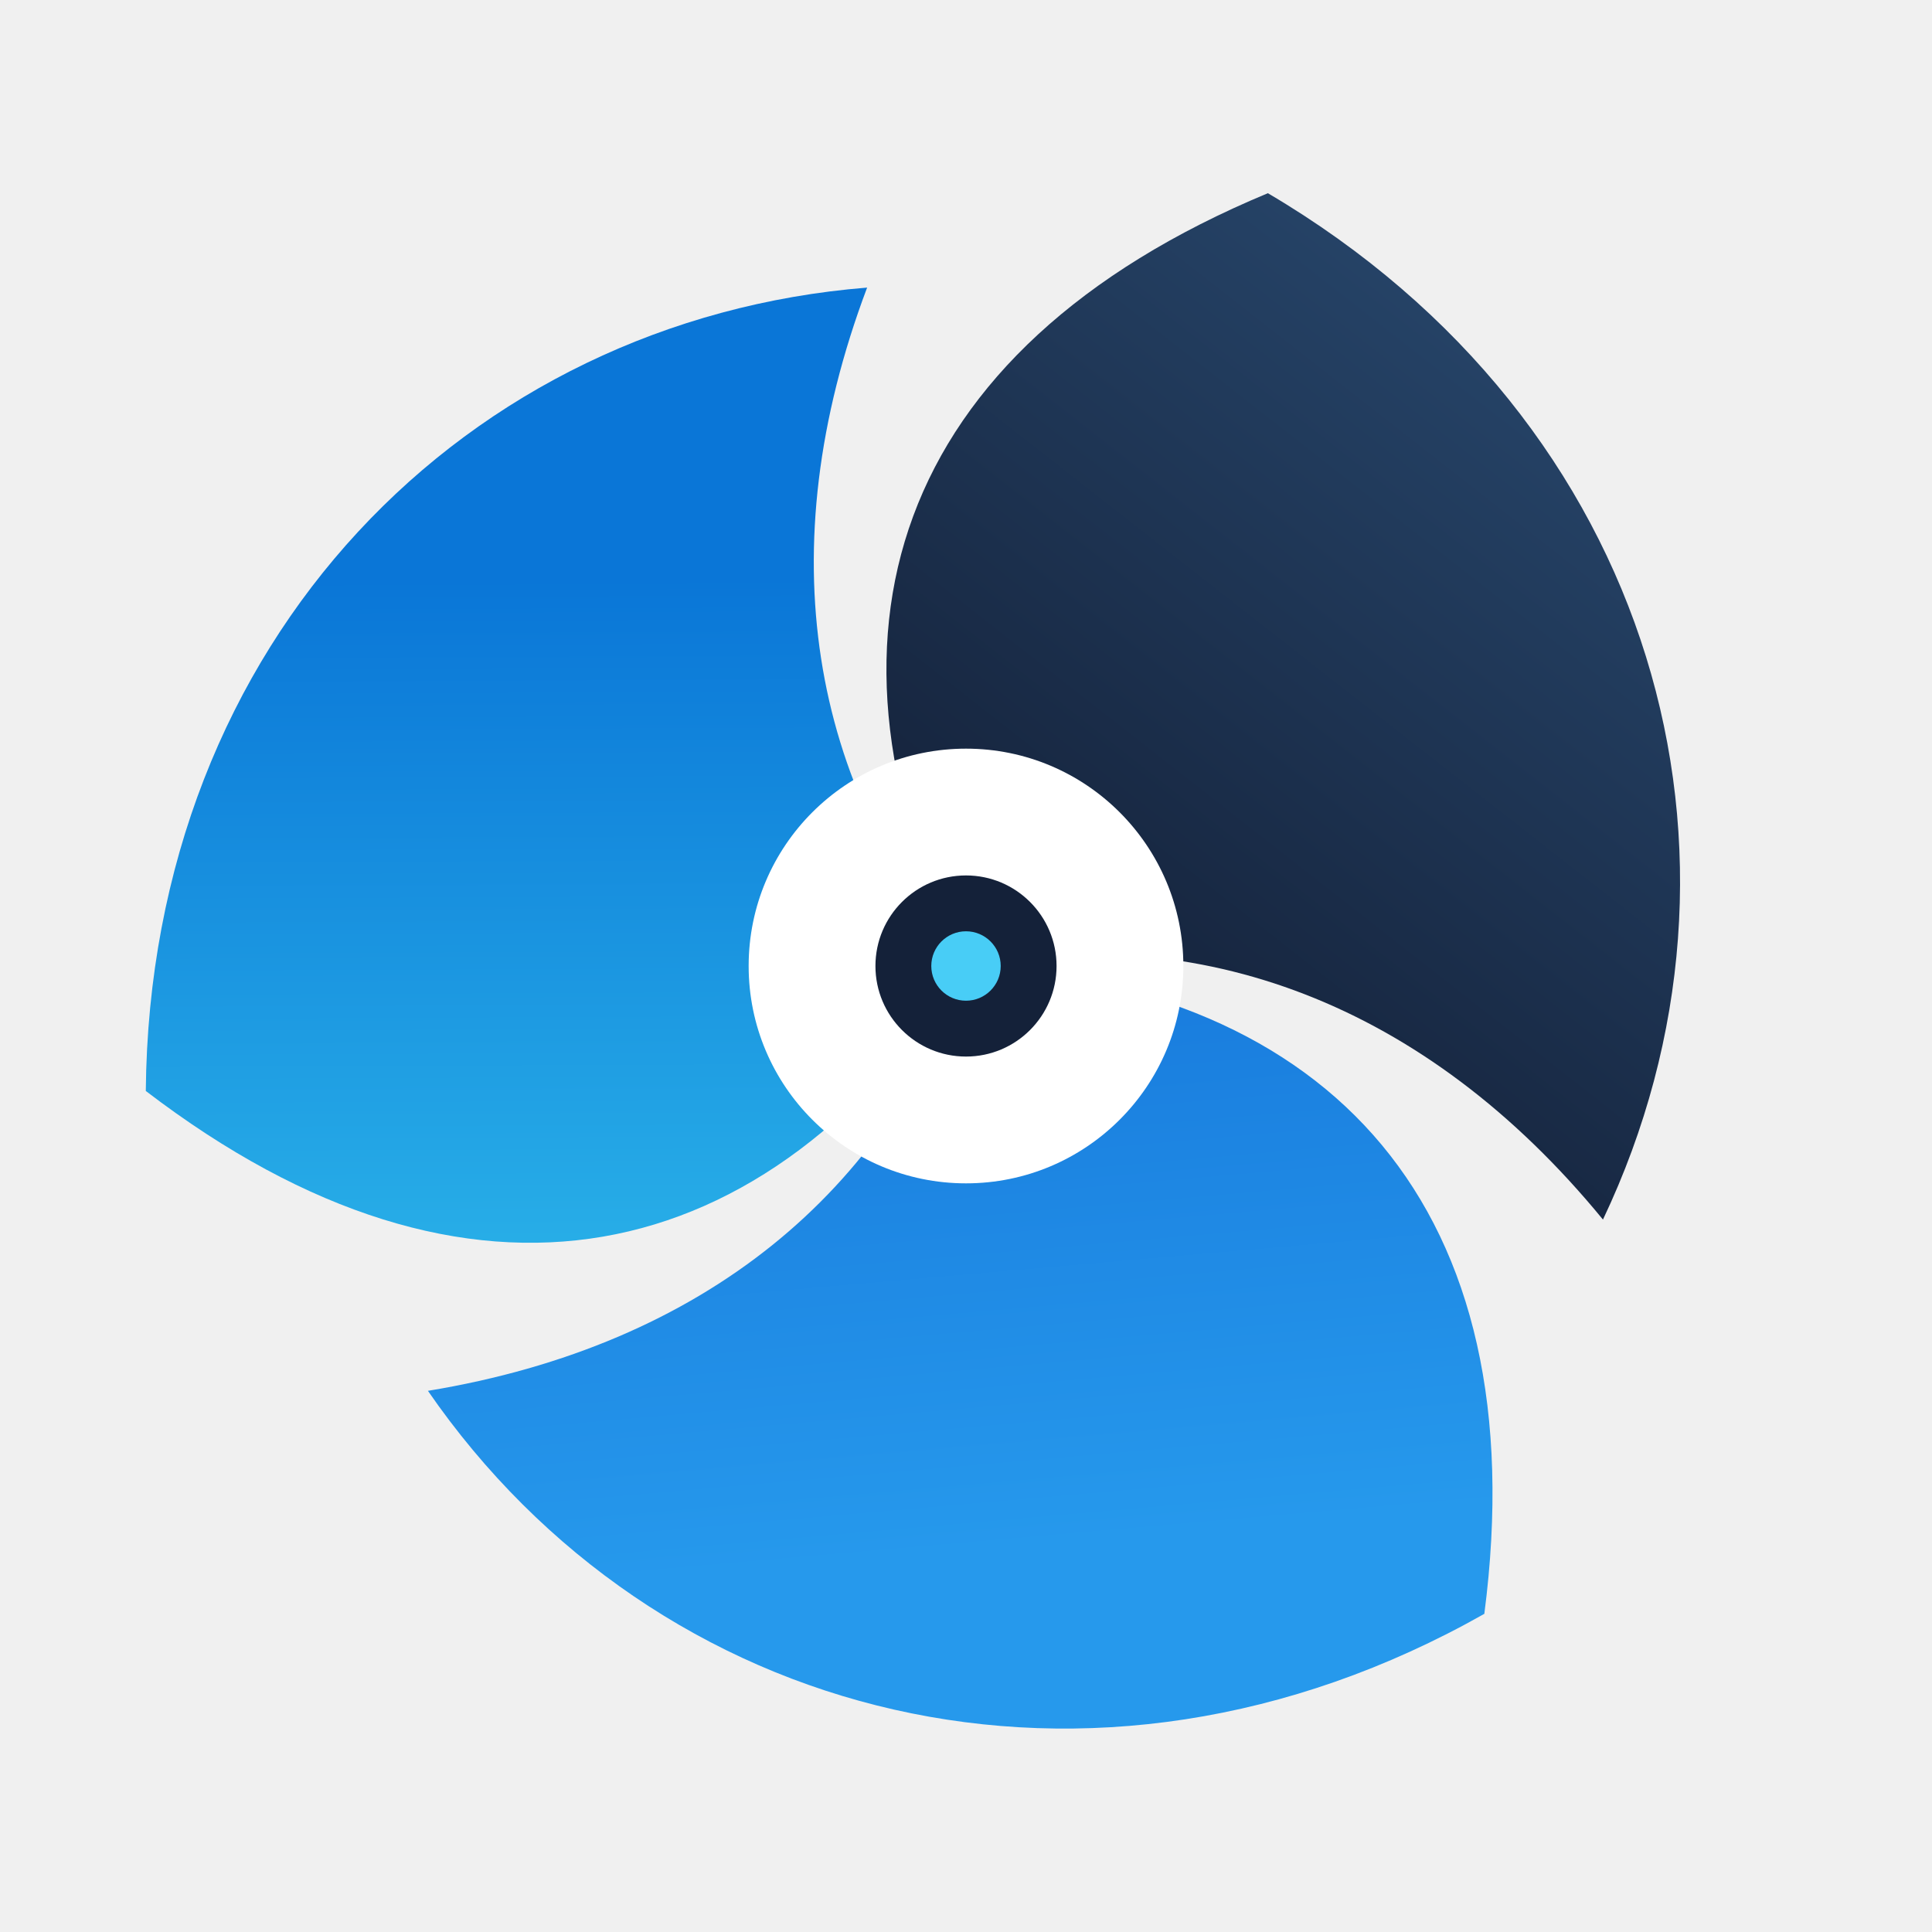
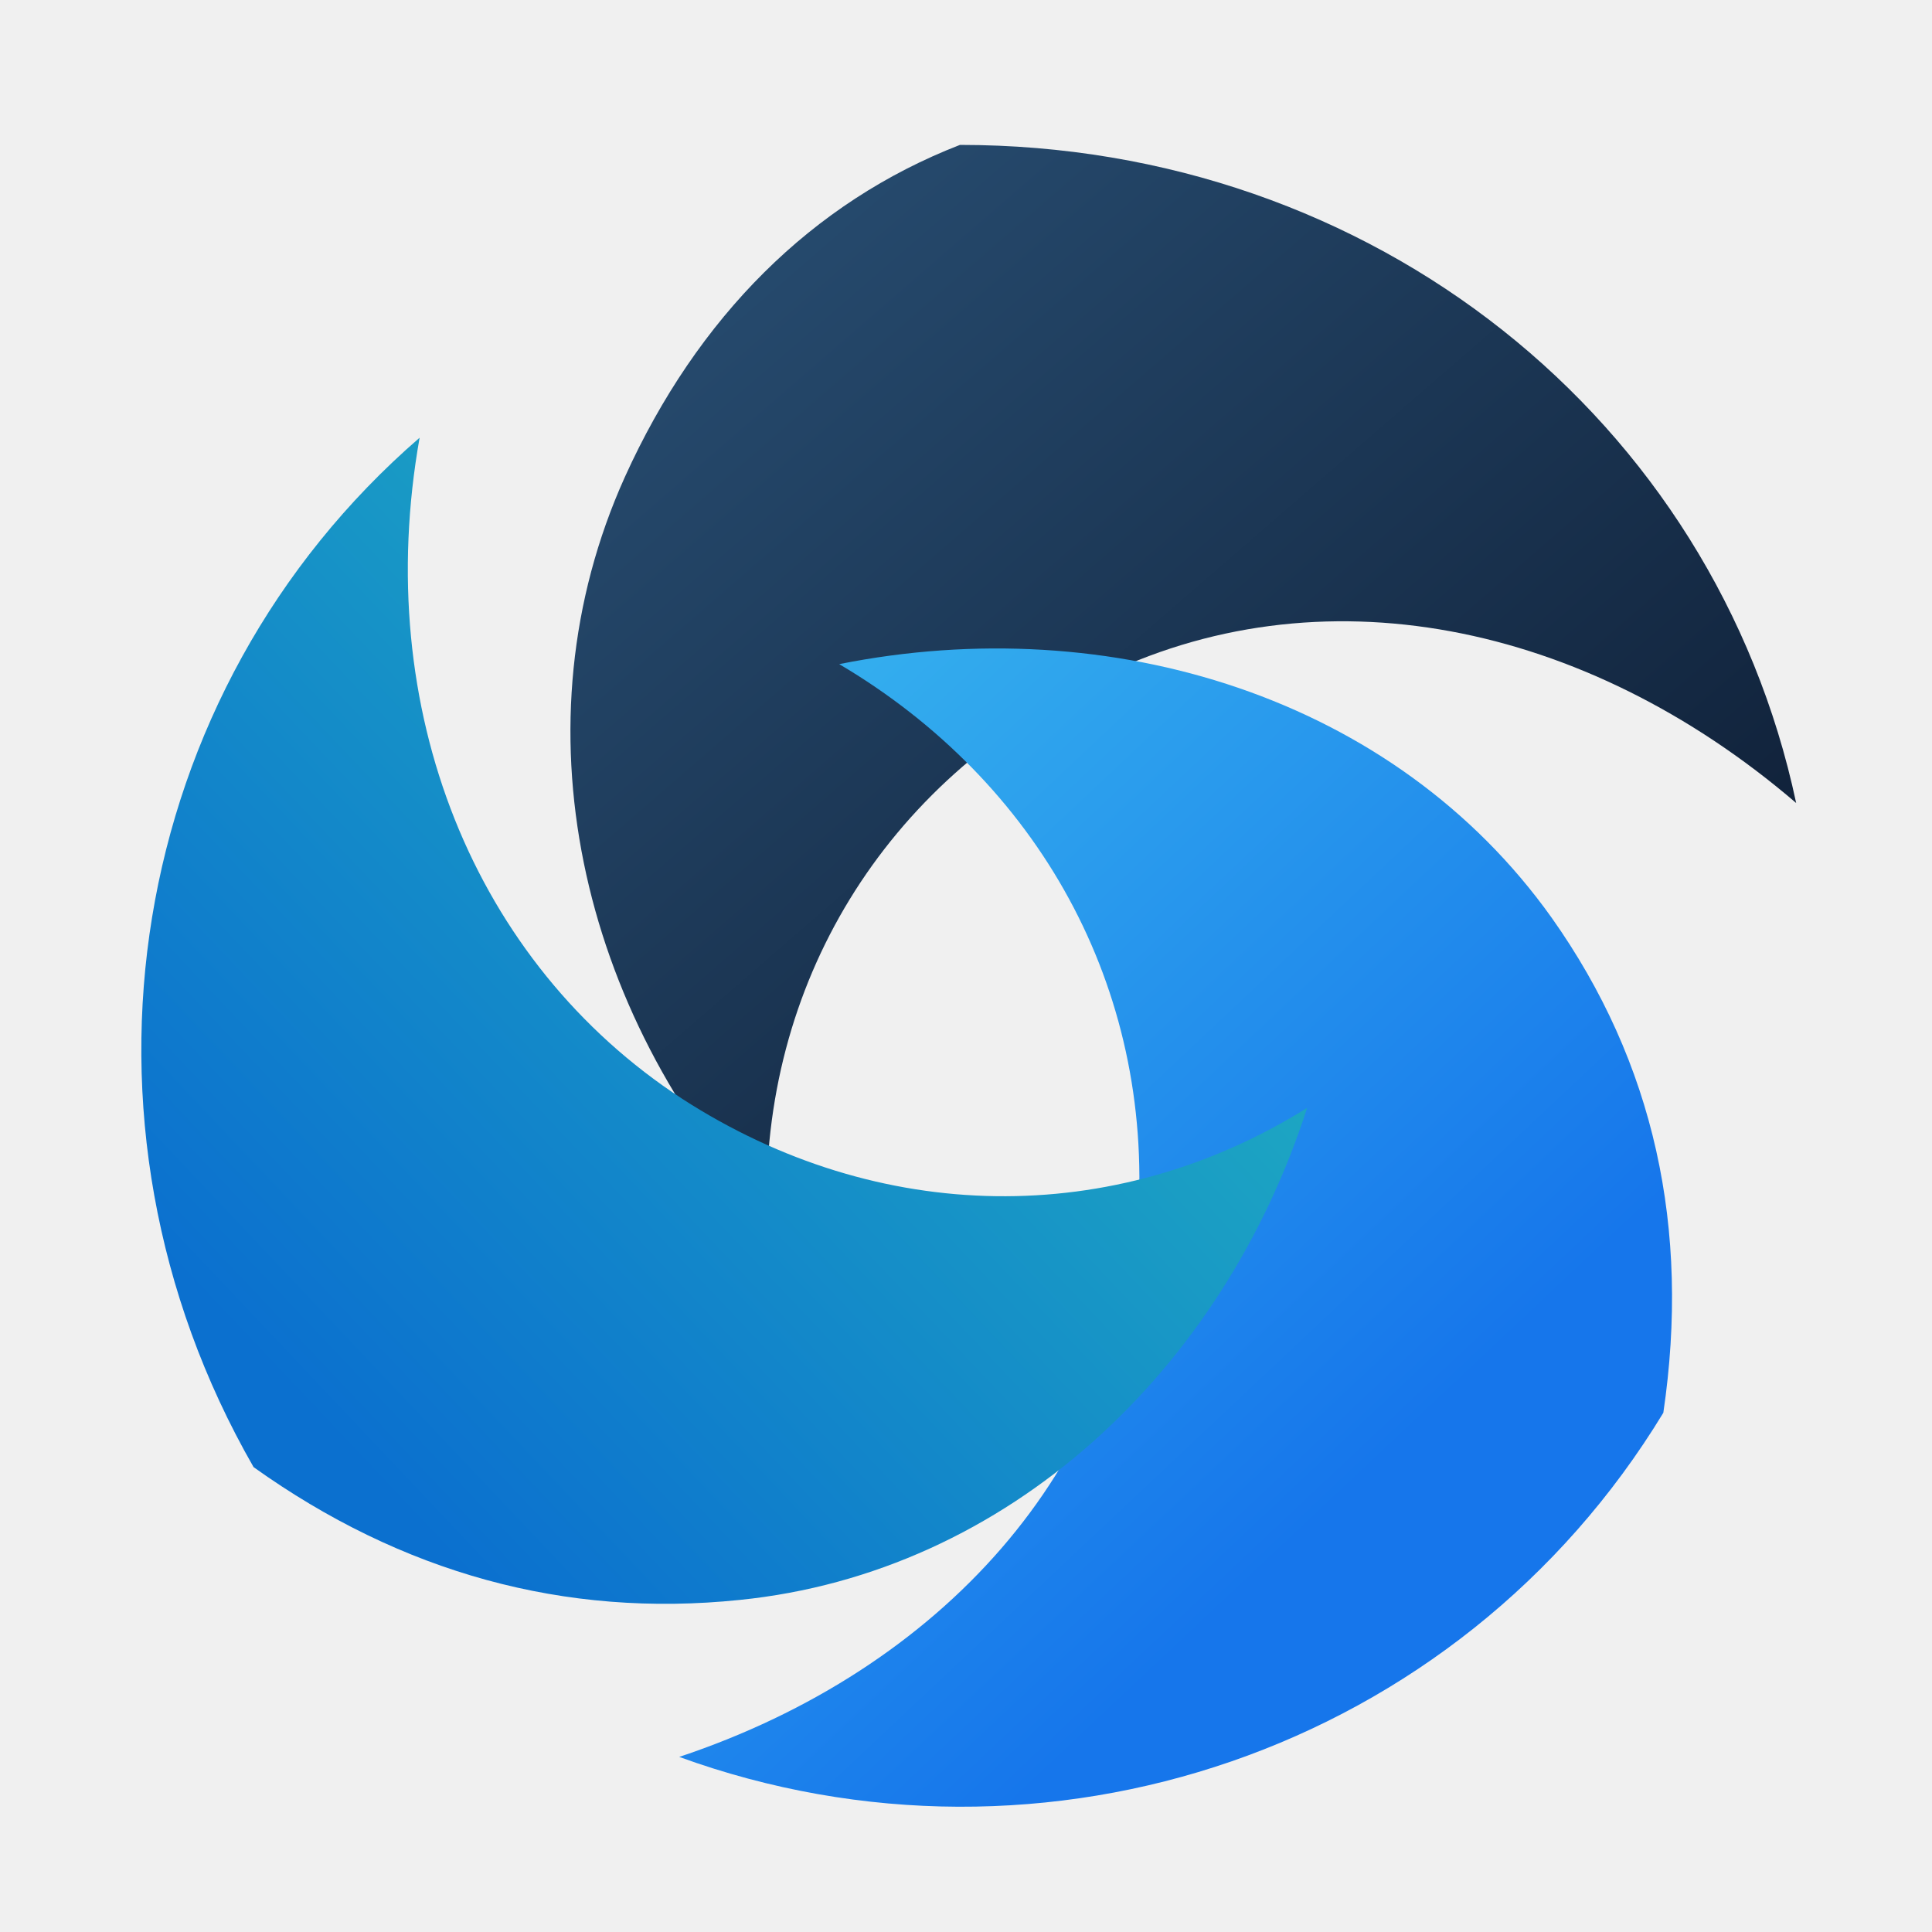
<svg xmlns="http://www.w3.org/2000/svg" viewBox="0 0 64 64" role="img" aria-labelledby="title desc">
  <defs>
-     <linearGradient id="navyFlow" x1="30" y1="30" x2="48" y2="7" gradientUnits="userSpaceOnUse">
-       <stop stop-color="#142139" />
-       <stop offset="1" stop-color="#27466b" />
+     <linearGradient id="flowNavy" x1="26" y1="5" x2="52" y2="35" gradientUnits="userSpaceOnUse">
+       <stop stop-color="#274c70" />
+       <stop offset="1" stop-color="#102139" />
    </linearGradient>
-     <linearGradient id="blueFlow" x1="20" y1="45" x2="50" y2="24" gradientUnits="userSpaceOnUse">
-       <stop stop-color="#0c5fcf" />
-       <stop offset="1" stop-color="#2699ec" />
+     <linearGradient id="flowBlue" x1="10" y1="18" x2="42" y2="52" gradientUnits="userSpaceOnUse">
+       <stop stop-color="#42c9ef" />
+       <stop offset="1" stop-color="#1676eb" />
    </linearGradient>
-     <linearGradient id="lightFlow" x1="8" y1="35" x2="36" y2="51" gradientUnits="userSpaceOnUse">
-       <stop stop-color="#35c7ef" />
-       <stop offset="1" stop-color="#0a76d7" />
+     <linearGradient id="flowTeal" x1="18" y1="55" x2="55" y2="20" gradientUnits="userSpaceOnUse">
+       <stop stop-color="#0b70cf" />
+       <stop offset="1" stop-color="#28c8ba" />
    </linearGradient>
  </defs>
-   <path d="M32 32C26.5 21.2 29.5 11.6 42 6.4c12.9 7.6 16.8 22 11.1 34C47.2 33.2 39.7 30.5 32 32Z" fill="url(#navyFlow)" />
-   <path d="M32 32C26.5 21.2 29.5 11.6 42 6.4c12.9 7.6 16.8 22 11.1 34C47.2 33.2 39.7 30.5 32 32Z" fill="url(#blueFlow)" transform="rotate(120 32 32)" />
-   <path d="M32 32C26.5 21.2 29.5 11.6 42 6.4c12.9 7.6 16.8 22 11.1 34C47.2 33.2 39.7 30.5 32 32Z" fill="url(#lightFlow)" transform="rotate(240 32 32)" />
-   <circle cx="32" cy="32" r="7.2" fill="#fff" />
-   <circle cx="32" cy="32" r="3" fill="#142139" />
-   <circle cx="32" cy="32" r="1.15" fill="#48cdf6" />
+   <path d="M31.8 4.8c13.7 0 25 9.1 27.7 21.8-7-6-15.8-7.8-23.2-4.1-7 3.4-11.1 10.1-10.9 17.8-6.2-6.8-8.4-16.3-4.7-24.5 2.4-5.3 6.2-9.1 11.1-11Z" fill="url(#flowNavy)" />
+   <path d="M55.1 46.8C48.3 58 34.6 62.6 22.5 58.2c8.7-2.9 14.7-9.6 15.2-17.8.5-7.7-3.3-14.5-9.9-18.4 9-1.8 18.4 1.1 23.6 8.4 3.4 4.8 4.6 10.3 3.7 16.4Z" fill="url(#flowBlue)" />
+   <path d="M8.4 48.6C1.8 37.1 4.2 22.9 13.9 14.5c-1.6 9 1.8 17.4 8.7 21.9 6.5 4.2 14.3 4.3 20.7.3-2.8 8.7-9.9 15.4-18.8 16.3-5.8.6-11.2-.9-16.1-4.4Z" fill="url(#flowTeal)" />
</svg>
